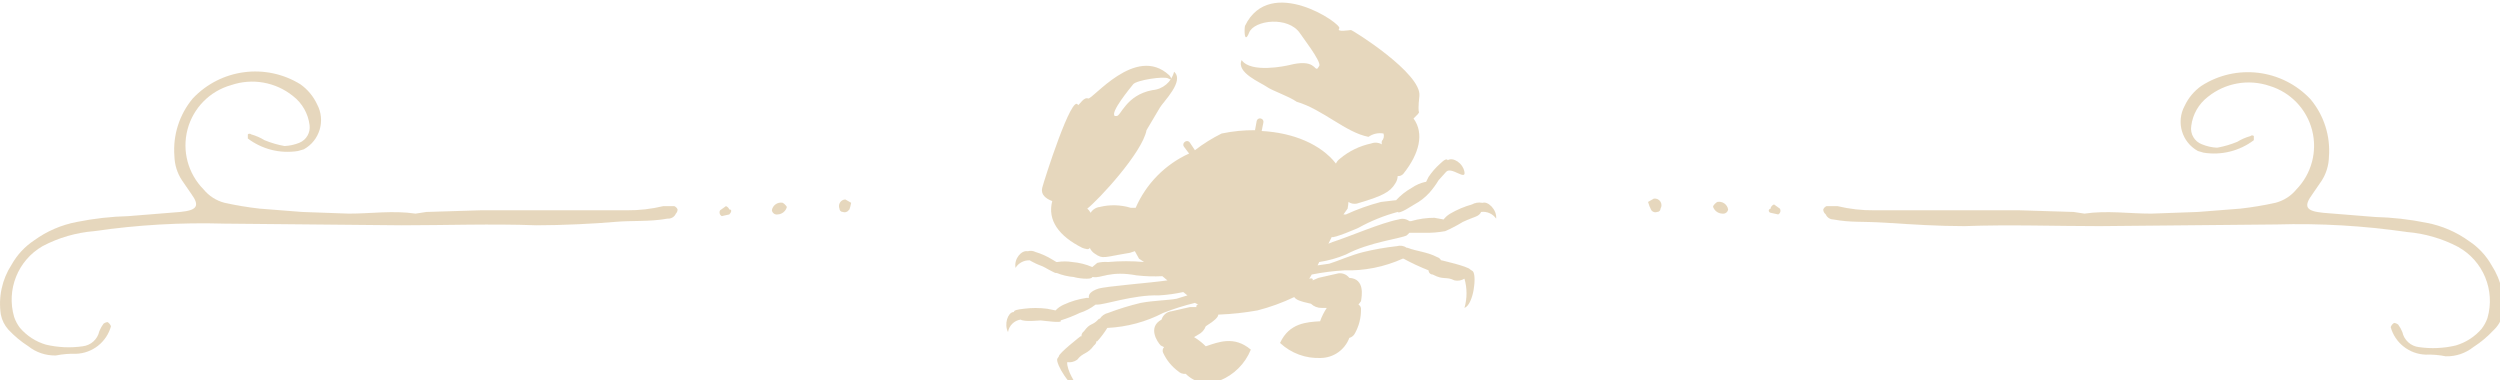
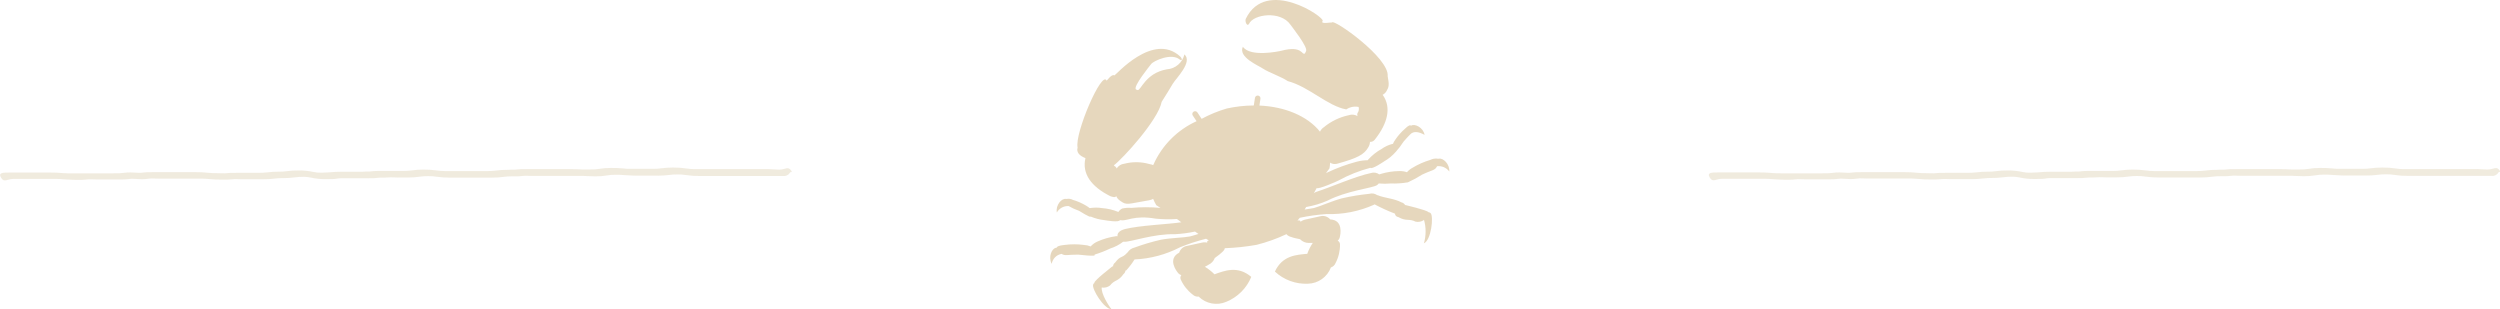
- <svg xmlns="http://www.w3.org/2000/svg" width="299.6" height="45.5" viewBox="0 0 299.6 45.5">
+ <svg xmlns="http://www.w3.org/2000/svg" width="368.58" height="45.45" viewBox="0 0 368.58 45.45">
  <defs>
-     <style>.a{opacity:0.5;}.b{fill:#ceb07c;}</style>
+     <style>.a{opacity:0.5;}.b{fill:#e2d7be;}.c{fill:#ceb07c;}</style>
  </defs>
  <g class="a">
-     <path class="b" d="M80,26.2c-2.2.4-4.2,0.2-6.4,0.4s-6.2.4-9.3,0.4c-5.4-.2-10.9,0-16.2,0l-21.2-.2a90.1,90.1,0,0,0-15.6.9,16,16,0,0,0-6.2,1.8A7.4,7.4,0,0,0,1.7,38a4.6,4.6,0,0,0,.7,1.3,6.5,6.5,0,0,0,3.1,2,11.8,11.8,0,0,0,4.4.2,2.3,2.3,0,0,0,2-1.8,4,4,0,0,1,.5-0.9,0.9,0.9,0,0,1,.5-0.2,1,1,0,0,1,.4.5,4.5,4.5,0,0,1-4.2,3.3,10.4,10.4,0,0,0-2.4.2,5.1,5.1,0,0,1-3.3-1.1,12.5,12.5,0,0,1-2.4-2A3.8,3.8,0,0,1,.1,37.7a8.6,8.6,0,0,1,1.3-6,8.4,8.4,0,0,1,2.7-2.9,12.7,12.7,0,0,1,5.1-2.2,35.8,35.8,0,0,1,6.2-.7l6.2-.5c2-.2,2.4-0.7,1.3-2.2l-1.1-1.6a5.5,5.5,0,0,1-.9-2.9,9.6,9.6,0,0,1,2.2-6.9A10.3,10.3,0,0,1,36,10.1a6.1,6.1,0,0,1,2,2.4,4,4,0,0,1-1.6,5.4l-0.7.2a7.9,7.9,0,0,1-6-1.5V16.1a0.3,0.3,0,0,1,.4,0,6.5,6.5,0,0,1,1.6.7,11.7,11.7,0,0,0,2.4.7,5.4,5.4,0,0,0,1.8-.4A2,2,0,0,0,37.1,15a5.2,5.2,0,0,0-2-3.5,7.8,7.8,0,0,0-7.4-1.3,7.5,7.5,0,0,0-3.3,12.5,4.8,4.8,0,0,0,2.5,1.6,40.5,40.5,0,0,0,4.2.7l5.1,0.4,5.6,0.2c2.7,0,5.3-.4,8,0l1.3-.2,6.5-.2H75.1a17.9,17.9,0,0,0,4.4-.5h1.3a0.7,0.7,0,0,1,.4.4,0.7,0.7,0,0,1-.2.5A1,1,0,0,1,80,26.2Zm7.4-.5-0.9.2a0.5,0.5,0,0,1-.2-0.7l0.7-.5a0.7,0.7,0,0,1,.4.4C87.8,25.1,87.6,25.5,87.4,25.7Zm5.8,0a0.6,0.6,0,0,1-.7-0.5,1.1,1.1,0,0,1,1.3-.9,1.5,1.5,0,0,1,.5.5A1.2,1.2,0,0,1,93.2,25.7Zm8.5-.5a0.6,0.6,0,0,1-.7.2,0.4,0.4,0,0,1-.4-0.4,0.8,0.8,0,0,1,.7-1.1l0.7,0.4A4.7,4.7,0,0,1,101.8,25.1Z" />
-     <path class="b" d="M197.5,24.2l0.7-.4A0.8,0.8,0,0,1,199,25a0.4,0.4,0,0,1-.4.4,0.6,0.6,0,0,1-.7-0.2A4.7,4.7,0,0,1,197.5,24.2Zm7.8,0.5a1.5,1.5,0,0,1,.5-0.5,1.1,1.1,0,0,1,1.3.9,0.6,0.6,0,0,1-.7.5A1.2,1.2,0,0,1,205.3,24.8Zm6.9,0.2a0.7,0.7,0,0,1,.4-0.4l0.7,0.5a0.5,0.5,0,0,1-.2.7l-0.9-.2C212,25.5,211.8,25.1,212.2,25Zm6.5,0.7a0.7,0.7,0,0,1-.2-0.5,0.7,0.7,0,0,1,.4-0.4h1.3a17.9,17.9,0,0,0,4.4.5H242l6.5,0.2,1.3,0.2c2.7-.4,5.3,0,8,0l5.6-.2,5.1-.4a40.5,40.5,0,0,0,4.2-.7,4.8,4.8,0,0,0,2.5-1.6A7.5,7.5,0,0,0,272,10.3a7.8,7.8,0,0,0-7.4,1.3,5.2,5.2,0,0,0-2,3.5,2,2,0,0,0,1.3,2.2,5.4,5.4,0,0,0,1.8.4,11.8,11.8,0,0,0,2.4-.7,6.5,6.5,0,0,1,1.6-.7,0.3,0.3,0,0,1,.4,0v0.5a7.9,7.9,0,0,1-6,1.5l-0.7-.2a4,4,0,0,1-1.6-5.4,6.1,6.1,0,0,1,2-2.4,10.3,10.3,0,0,1,13.1,1.6,9.6,9.6,0,0,1,2.2,6.9,5.5,5.5,0,0,1-.9,2.9l-1.1,1.6c-1.1,1.5-.7,2,1.3,2.2l6.2,0.5a35.8,35.8,0,0,1,6.2.7,12.7,12.7,0,0,1,5.1,2.2,8.4,8.4,0,0,1,2.7,2.9,8.6,8.6,0,0,1,1.3,6,3.8,3.8,0,0,1-1.1,1.8,12.5,12.5,0,0,1-2.4,2,5.1,5.1,0,0,1-3.3,1.1,10.4,10.4,0,0,0-2.4-.2,4.5,4.5,0,0,1-4.2-3.3,1,1,0,0,1,.4-0.5,0.9,0.9,0,0,1,.5.2,4,4,0,0,1,.5.9,2.3,2.3,0,0,0,2,1.8,11.8,11.8,0,0,0,4.4-.2,6.5,6.5,0,0,0,3.1-2,4.6,4.6,0,0,0,.7-1.3,7.4,7.4,0,0,0-3.5-8.5,16,16,0,0,0-6.2-1.8,90.1,90.1,0,0,0-15.6-.9l-21.2.2c-5.3,0-10.7-.2-16.2,0-3.1,0-6.2-.2-9.3-0.4s-4.2,0-6.4-.4A1,1,0,0,1,218.8,25.7Z" />
-     <path class="b" d="M146.4,16a18.9,18.9,0,0,1,4-.4l0.2-1.1a0.4,0.4,0,0,1,.5-0.3h0a0.4,0.4,0,0,1,.3.5l-0.2,1c3.8,0.2,7.1,1.6,8.9,3.9a1.5,1.5,0,0,1,.5-0.6,8.5,8.5,0,0,1,3.7-1.8,1.5,1.5,0,0,1,1.3.1,0.8,0.8,0,0,1,0-.4,0.9,0.9,0,0,0,.2-0.9,2.4,2.4,0,0,0-1.8.4c-2.7-.5-5.5-3.3-8.6-4.2-1-.7-2.9-1.3-3.6-1.8s-3.7-1.7-3-3.2c1.1,1.6,5.3.7,5.7,0.6,3.1-.8,3,0.7,3.4.4l0.2-.3c0.3-.5-2.2-3.7-2.3-3.9-1.4-2.1-5.5-1.6-6.1-.1s-0.6-.4-0.5-0.8c3-6.2,11.7-.2,11.3.3s1.2,0.2,1.4.2,8.5,5.2,8.2,7.9,0.2,1.6-.2,2.2l-0.5.5c1.3,1.8.7,4.2-1.2,6.6a0.8,0.8,0,0,1-.7.3h0a1.7,1.7,0,0,1-.3.9c-0.6,1-1.5,1.5-4.6,2.4a1.3,1.3,0,0,1-1-.2,7,7,0,0,1-.1.8l-0.5.7h0.3a25,25,0,0,1,4.2-1.5l1.7-.2h0.1a7.7,7.7,0,0,1,1.9-1.5,4.7,4.7,0,0,1,1.6-.7h0.1l0.3-.6a8.4,8.4,0,0,1,1.4-1.6c0.5-.5.8-0.6,0.9-0.4h0c0.6-.4,1.8.3,2,1.4s-1.6-.7-2.2,0h0l-0.9,1a10.4,10.4,0,0,1-1.1,1.5,6.7,6.7,0,0,1-1.8,1.4c-0.2.1-1.8,1.2-2,.9a20.8,20.8,0,0,0-4.7,1.9c-0.2.1-3,1.3-3.2,1.1l-0.4.8,0.5-.2c1.9-.6,5.8-2.3,7.9-2.7a1.4,1.4,0,0,1,1.3.2h0.2a9.9,9.9,0,0,1,2.8-.4l1.1,0.2a2.8,2.8,0,0,1,.8-0.7,10.9,10.9,0,0,1,2.6-1.1,1.8,1.8,0,0,1,1.2-.2h0.1c0.6-.2,1.7.8,1.6,1.9a1.9,1.9,0,0,0-1.8-.8c-0.3.6-.7,0.5-2.2,1.2a17.3,17.3,0,0,1-2.1,1.1,12.3,12.3,0,0,1-2.5.2h-1.8l-0.3.3c-0.7.4-4.5,0.8-7.3,2.3a13.4,13.4,0,0,1-3.2.9l-0.2.4,1.4-.2c1-.3,2.5-1,4.1-1.4a31.5,31.5,0,0,1,4-.7,1.4,1.4,0,0,1,1.2.2h0.1c1,0.4,2.4.5,3.5,1.1a0.8,0.8,0,0,1,.5.4h0.1c-0.1,0,3.1.7,3.4,1.1l0.3,0.2c0.5,0.5.1,4-1,4.4a6.3,6.3,0,0,0,0-3.5h0a1.6,1.6,0,0,1-1.2.2c-1-.5-1.3,0-2.6-0.7a0.5,0.5,0,0,1-.5-0.5,26.6,26.6,0,0,1-3-1.4h-0.1a15.9,15.9,0,0,1-7,1.4,28.1,28.1,0,0,0-3.9.5l-0.3.5c0.3-.1.5,0,0.4,0.2l0.7-.3,2.2-.5a1.4,1.4,0,0,1,1.5.5c1.9,0.1,1.5,2.2,1.4,2.8l-0.3.4a0.6,0.6,0,0,1,.3.6,5.7,5.7,0,0,1-.7,2.8,1.1,1.1,0,0,1-.7.6,3.7,3.7,0,0,1-3.4,2.4,6.7,6.7,0,0,1-4.9-1.8c1.1-2.4,3.2-2.5,4.8-2.6a7.1,7.1,0,0,1,.8-1.6h-0.6a1.8,1.8,0,0,1-1.3-.5c-1.4-.3-1.8-0.5-2-0.8h0a24,24,0,0,1-4.4,1.6,33.5,33.5,0,0,1-4.6.5h-0.1c0,0.3-.4.7-1.5,1.4a1.8,1.8,0,0,1-.9,1l-0.5.3a7.1,7.1,0,0,1,1.4,1.1c1.5-.5,3.4-1.3,5.4.4a6.7,6.7,0,0,1-3.7,3.7,3.7,3.7,0,0,1-4.1-.8,1.1,1.1,0,0,1-.9-0.3,5.7,5.7,0,0,1-1.8-2.2,0.6,0.6,0,0,1,.1-0.7l-0.4-.2c-0.4-.4-1.6-2.2.1-3.1a1.4,1.4,0,0,1,1.2-1l2.2-.5h0.8c-0.1-.1,0-0.3.2-0.3l-0.4-.2a29.6,29.6,0,0,0-3.8,1.2,16.2,16.2,0,0,1-6.7,1.8,11.1,11.1,0,0,1-1.2,1.6h-0.1a0.7,0.7,0,0,1-.3.5c-0.8,1.1-1.3.8-2,1.7a1.6,1.6,0,0,1-1.2.3h0c-0.1.9,1,2.7,1.5,3.2-1.1,0-2.9-3-2.7-3.6l0.2-.3c-0.1-.3,2.7-2.5,2.6-2.4h0.1a0.7,0.7,0,0,1,.3-0.6c0.8-1.1,1-.6,1.8-1.5h0.1a1.6,1.6,0,0,1,1-.7,31.6,31.6,0,0,1,3.9-1.2c1.6-.3,3.2-0.3,4.3-0.5l1.3-.4-0.5-.4a18.8,18.8,0,0,1-2.9.4c-3.1-.1-6.7,1.2-7.5,1.1h-0.1a6.1,6.1,0,0,1-1.9,1,16.4,16.4,0,0,1-2.3.9c0.4,0.4-2.2,0-2.4,0s-1.9.2-2.4-.1a1.8,1.8,0,0,0-1.5,1.5c-0.5-1,0-2.3.6-2.4h0.1c0-.2.3-0.3,1.2-0.4a10.9,10.9,0,0,1,2.8,0l1,0.2a2.9,2.9,0,0,1,1-.7,9.9,9.9,0,0,1,2.7-.8h0.3c-0.1-.4.2-0.8,1.1-1.1s6.3-.7,8.3-1h0l-0.6-.5a19.2,19.2,0,0,1-3.1-.1c-3.2-.6-4.3.4-5.2,0.2h-0.1c-0.1.4-2,.1-2.2,0a7.1,7.1,0,0,1-2.1-.5c0,0.2-1.6-.8-1.7-0.8a8.8,8.8,0,0,1-1.5-.7,1.9,1.9,0,0,0-1.7.9c-0.2-1.1.7-2.1,1.4-2h0.1a1.3,1.3,0,0,1,.9.1,8.4,8.4,0,0,1,2,.9l0.5,0.3h0.1a5.7,5.7,0,0,1,1.8,0,7.7,7.7,0,0,1,2.4.6h0l0.6-.5a4.2,4.2,0,0,1,1.3-.1,23.8,23.8,0,0,1,4.3,0l-0.6-.4-0.5-.9-0.6.2c-3.1.5-3.2,0.8-4.2,0.1a1.6,1.6,0,0,1-.6-0.7c-0.1.3-.6,0.1-0.9,0-2.8-1.4-4.2-3.3-3.6-5.6-0.8-.3-1.4-0.8-1.2-1.6s3.6-11.5,4.3-9.9c0.2-.1.7-1,1.2-0.8s5.7-6.5,9.7-2.8c0.3,0.3.4,0.7-.1,0.4s-3.8.2-4.2,0.7-2.8,3.4-2.2,3.8h0.2c0.5,0.1,1.1-2.5,4.3-3.1a2.9,2.9,0,0,0,2.6-2.2c1.3,1.1-1.3,3.6-1.7,4.3l-1.6,2.7c-0.5,2.7-5.8,8.4-7.1,9.4l0.2,0.2,0.2,0.3a1.5,1.5,0,0,1,1.1-.7,7,7,0,0,1,3.7.1h0.6a12.7,12.7,0,0,1,6.4-6.5l-0.6-.8a0.4,0.4,0,0,1,.1-0.6h0a0.4,0.4,0,0,1,.6.1l0.6,0.9A18.9,18.9,0,0,1,146.4,16Z" />
+     <path class="b" d="M441,397.41c-0.41,0-.83,0-1.64,0s-1.08,0-1.46,0-0.82,0-1.63,0h-1.54l-1.52,0c-0.81,0-1.21,0-1.6,0s-0.71,0-1.42,0a6.64,6.64,0,0,1-1.26-.09,12.3,12.3,0,0,0-2-.14,13.49,13.49,0,0,0-1.7.11,7.75,7.75,0,0,1-1.25.08l-1.56,0-1.48,0c-0.67,0-1,0-1.38-.06a17.5,17.5,0,0,0-1.79-.07,9.68,9.68,0,0,0-1.74.14,7.19,7.19,0,0,1-1.2.08c-0.68,0-1,0-1.4,0s-0.88-.06-1.73-0.05h-1.56l-1.49,0c-0.7,0-1.05,0-1.43,0s-0.86,0-1.71,0-1.26,0-1.63.06-0.67,0-1.37.05a11.33,11.33,0,0,0-1.71.11,8.66,8.66,0,0,1-1.25.07c-0.72,0-1.07,0-1.45,0s-0.84,0-1.66,0-1.12,0-1.49,0-0.81,0-1.58,0a8.31,8.31,0,0,1-1.28-.09,13.43,13.43,0,0,0-1.93-.13,11.73,11.73,0,0,0-1.72.12,8,8,0,0,1-1.22.08l-1.47,0c-0.41,0-.82,0-1.62,0s-1.26,0-1.64.06-0.67,0-1.36.06h-3.09a15.87,15.87,0,0,0-1.65.08c-0.36,0-.65.06-1.34,0.06a4.66,4.66,0,0,1-1.14-.11,9.64,9.64,0,0,0-2.15-.22,12.77,12.77,0,0,0-1.71.1,7.4,7.4,0,0,1-1.25.08,13.9,13.9,0,0,0-1.68.1,11.3,11.3,0,0,1-1.28.07c-0.72,0-1.09,0-1.46,0s-0.84,0-1.65,0-1.23,0-1.62.05-0.68,0-1.39,0a12.54,12.54,0,0,1-1.35-.06,15.11,15.11,0,0,0-1.82-.09c-0.81,0-1.22,0-1.61,0s-0.69,0-1.41,0-1.07,0-1.44,0-0.84,0-1.67,0-1.23,0-1.63.06-0.67.05-1.37,0-1.23,0-1.63.06-0.67.05-1.37,0.05-1.06,0-1.44,0-0.84,0-1.67,0-1.22,0-1.61,0-0.69,0-1.42,0A12.6,12.6,0,0,1,337,398a17.75,17.75,0,0,0-1.79-.08c-0.73,0-1.1,0-1.48,0s-0.81,0-1.6,0l-1.54,0h-1.51c-0.93,0-1.68,0-1.21.77s0.87,0.17,1.81.17l1.55,0,1.49,0c0.73,0,1.12,0,1.48,0l1.6,0a11.74,11.74,0,0,1,1.37.06c0.43,0,.92.08,1.79,0.08s1.21,0,1.6-.06,0.7,0,1.41,0,1.07,0,1.45,0,0.84,0,1.67,0,1.22,0,1.62-.06,0.67-.05,1.38,0,1.25,0,1.62-.06,0.67,0,1.37,0,1.07,0,1.45,0,0.84,0,1.67,0,1.22,0,1.61,0,0.69,0,1.41,0a11.3,11.3,0,0,1,1.35.06,16.9,16.9,0,0,0,1.82.08c0.82,0,1.23,0,1.62-.05s0.69,0,1.39,0,1.09,0,1.47,0,0.83,0,1.65,0a13.19,13.19,0,0,0,1.68-.1,9.22,9.22,0,0,1,1.28-.07,12.43,12.43,0,0,0,1.7-.11,9.16,9.16,0,0,1,1.25-.08,5,5,0,0,1,1.13.12,9.49,9.49,0,0,0,2.15.22c0.85,0,1.27,0,1.65-.07s0.65-.06,1.34-0.06h3.08c0.84,0,1.26,0,1.64-.06s0.67,0,1.37-.05,1.09,0,1.48,0l1.61,0a11.37,11.37,0,0,0,1.73-.12,7.56,7.56,0,0,1,1.22-.08,7.06,7.06,0,0,1,1.28.09,13.47,13.47,0,0,0,1.93.13h3.08c0.72,0,1.07,0,1.46,0s0.84,0,1.65,0a12.07,12.07,0,0,0,1.71-.11,8.06,8.06,0,0,1,1.24-.08c0.84,0,1.26,0,1.63-.06s0.68,0,1.38,0,1.05,0,1.42,0,0.86,0,1.7,0h1.56l1.5,0c0.68,0,1,0,1.4,0s0.88,0.06,1.73.06a9.73,9.73,0,0,0,1.74-.14,6.37,6.37,0,0,1,1.19-.09,12.45,12.45,0,0,1,1.36.05c0.43,0,.92.08,1.79,0.08l1.55,0,1.5,0a13.38,13.38,0,0,0,1.71-.1,8.5,8.5,0,0,1,1.26-.08,7.25,7.25,0,0,1,1.26.09,11.74,11.74,0,0,0,2,.14c0.81,0,1.2,0,1.59,0s0.7,0,1.43,0h3.06l1.47,0c0.41,0,.83,0,1.64,0s1.08,0,1.47,0,0.82,0,1.63,0a1,1,0,0,0,1-.46c0.12-.24.44,0,0.23-0.31-0.47-.74-0.87-0.17-1.81-0.17Z" transform="translate(-327.71 -372.48)" />
+     <path class="b" d="M693,397.41c-0.41,0-.83,0-1.64,0s-1.08,0-1.46,0-0.82,0-1.63,0h-1.54l-1.52,0c-0.81,0-1.21,0-1.6,0s-0.71,0-1.42,0a6.64,6.64,0,0,1-1.26-.09,12.3,12.3,0,0,0-2-.14,13.49,13.49,0,0,0-1.7.11,7.75,7.75,0,0,1-1.25.08l-1.56,0-1.48,0c-0.67,0-1,0-1.38-.06a17.5,17.5,0,0,0-1.79-.07,9.68,9.68,0,0,0-1.74.14,7.19,7.19,0,0,1-1.2.08c-0.68,0-1,0-1.4,0s-0.88-.06-1.73-0.05h-1.56l-1.49,0c-0.7,0-1.05,0-1.43,0s-0.86,0-1.71,0-1.26,0-1.63.06-0.67,0-1.37.05a11.33,11.33,0,0,0-1.71.11,8.66,8.66,0,0,1-1.25.07c-0.72,0-1.07,0-1.45,0s-0.84,0-1.66,0-1.12,0-1.49,0-0.81,0-1.58,0a8.31,8.31,0,0,1-1.28-.09,13.43,13.43,0,0,0-1.93-.13,11.73,11.73,0,0,0-1.72.12,8,8,0,0,1-1.22.08l-1.47,0c-0.41,0-.82,0-1.62,0s-1.26,0-1.64.06-0.67,0-1.36.06H630a15.87,15.87,0,0,0-1.65.08c-0.36,0-.65.06-1.34,0.06a4.66,4.66,0,0,1-1.14-.11,9.64,9.64,0,0,0-2.15-.22,12.77,12.77,0,0,0-1.71.1,7.4,7.4,0,0,1-1.25.08,13.9,13.9,0,0,0-1.68.1,11.3,11.3,0,0,1-1.28.07c-0.72,0-1.09,0-1.46,0s-0.84,0-1.65,0-1.23,0-1.62.05-0.68,0-1.39,0a12.54,12.54,0,0,1-1.35-.06,15.11,15.11,0,0,0-1.82-.09c-0.81,0-1.22,0-1.61,0s-0.69,0-1.41,0-1.07,0-1.44,0-0.84,0-1.67,0-1.23,0-1.63.06-0.67.05-1.37,0-1.23,0-1.63.06-0.67.05-1.37,0.05-1.06,0-1.44,0-0.84,0-1.67,0-1.22,0-1.61,0-0.69,0-1.42,0a12.6,12.6,0,0,1-1.36-.05,17.75,17.75,0,0,0-1.79-.08c-0.73,0-1.1,0-1.48,0s-0.81,0-1.6,0l-1.54,0H581c-0.93,0-1.68,0-1.21.77s0.87,0.17,1.81.17l1.55,0,1.49,0c0.73,0,1.12,0,1.48,0l1.6,0a11.74,11.74,0,0,1,1.37.06c0.43,0,.92.08,1.79,0.08s1.21,0,1.6-.06,0.7,0,1.41,0,1.07,0,1.45,0,0.84,0,1.67,0,1.22,0,1.62-.06,0.67-.05,1.38,0,1.25,0,1.62-.06,0.67,0,1.37,0,1.07,0,1.45,0,0.84,0,1.67,0,1.22,0,1.61,0,0.69,0,1.41,0a11.3,11.3,0,0,1,1.35.06,16.9,16.9,0,0,0,1.82.08c0.82,0,1.23,0,1.62-.05s0.69,0,1.39,0,1.09,0,1.47,0,0.83,0,1.65,0a13.19,13.19,0,0,0,1.68-.1,9.22,9.22,0,0,1,1.28-.07,12.43,12.43,0,0,0,1.7-.11,9.16,9.16,0,0,1,1.25-.08,5,5,0,0,1,1.13.12,9.49,9.49,0,0,0,2.15.22c0.85,0,1.27,0,1.65-.07s0.65-.06,1.34-0.06h3.08c0.84,0,1.26,0,1.64-.06s0.67,0,1.37-.05,1.09,0,1.48,0l1.61,0a11.37,11.37,0,0,0,1.73-.12,7.56,7.56,0,0,1,1.22-.08,7.06,7.06,0,0,1,1.28.09,13.47,13.47,0,0,0,1.93.13H649c0.72,0,1.07,0,1.46,0s0.84,0,1.65,0a12.07,12.07,0,0,0,1.71-.11,8.06,8.06,0,0,1,1.24-.08c0.84,0,1.26,0,1.63-.06s0.68,0,1.38,0,1.05,0,1.42,0,0.86,0,1.7,0h1.56l1.5,0c0.68,0,1,0,1.4,0s0.88,0.06,1.73.06a9.73,9.73,0,0,0,1.74-.14,6.37,6.37,0,0,1,1.19-.09,12.45,12.45,0,0,1,1.36.05c0.43,0,.92.08,1.79,0.08l1.55,0,1.5,0a13.38,13.38,0,0,0,1.71-.1,8.5,8.5,0,0,1,1.26-.08,7.25,7.25,0,0,1,1.26.09,11.74,11.74,0,0,0,2,.14c0.81,0,1.2,0,1.59,0s0.7,0,1.43,0h3.06l1.47,0c0.41,0,.83,0,1.64,0s1.08,0,1.47,0,0.82,0,1.63,0a1,1,0,0,0,1-.46c0.12-.24.44,0,0.23-0.31-0.47-.74-0.87-0.17-1.81-0.17Z" transform="translate(-327.71 -372.48)" />
+     <path class="c" d="M508.56,388.48a18.89,18.89,0,0,1,4-.45l0.17-1.12a0.41,0.41,0,0,1,.47-0.34h0a0.41,0.41,0,0,1,.34.47l-0.15,1c3.82,0.17,7.11,1.58,8.93,3.85a1.53,1.53,0,0,1,.55-0.64,8.54,8.54,0,0,1,3.71-1.79,1.51,1.51,0,0,1,1.26.13,0.78,0.78,0,0,1,0-.43,1,1,0,0,0,.17-0.91,2.37,2.37,0,0,0-1.81.36c-2.73-.47-5.49-3.34-8.63-4.17-1-.67-2.91-1.33-3.62-1.82s-3.74-1.71-3-3.25c1.09,1.58,5.32.68,5.68,0.59,3.12-.83,3,0.71,3.45.41a1.59,1.59,0,0,0,.18-0.35c0.35-.54-2.16-3.69-2.3-3.9-1.44-2.1-5.47-1.56-6.11-.11-0.3.46-.64-0.41-0.47-0.76,3-6.16,11.72-.2,11.33.32s1.2,0.19,1.38.22c0.19-.6,8.48,5.21,8.21,7.93,0.24,1.3.2,1.56-.2,2.24a1.53,1.53,0,0,1-.54.5c1.33,1.84.75,4.21-1.17,6.62a0.83,0.83,0,0,1-.7.32h0a1.7,1.7,0,0,1-.28.85c-0.59,1-1.52,1.54-4.6,2.38a1.26,1.26,0,0,1-1-.17,7,7,0,0,1-.09.84c-0.17.22-.34,0.46-0.51,0.7a2,2,0,0,1,.32-0.15,25,25,0,0,1,4.17-1.52,6.5,6.5,0,0,1,1.67-.23,0.26,0.26,0,0,1,.1-0.14,7.66,7.66,0,0,1,1.93-1.52,4.74,4.74,0,0,1,1.59-.74h0.08a2.71,2.71,0,0,1,.34-0.61,8.36,8.36,0,0,1,1.45-1.64c0.52-.51.76-0.56,0.88-0.44l0,0c0.57-.35,1.81.27,2,1.36-0.71-.4-1.62-0.7-2.19,0h0c-0.18.2-.47,0.46-0.92,1a10.41,10.41,0,0,1-1.13,1.49,6.7,6.7,0,0,1-1.75,1.43c-0.17.12-1.77,1.19-2,.93a20.78,20.78,0,0,0-4.71,1.88c-0.23.13-3,1.34-3.2,1.1l-0.42.75a1.51,1.51,0,0,1,.46-0.22c1.92-.61,5.77-2.3,7.92-2.73a1.36,1.36,0,0,1,1.26.19,0.73,0.73,0,0,1,.22-0.07,9.9,9.9,0,0,1,2.76-.42,3.16,3.16,0,0,1,1.1.17,2.84,2.84,0,0,1,.83-0.66,10.89,10.89,0,0,1,2.6-1.15,1.84,1.84,0,0,1,1.15-.18l0.09,0c0.64-.18,1.66.78,1.57,1.89a1.92,1.92,0,0,0-1.8-.78c-0.32.65-.66,0.5-2.21,1.24a17.25,17.25,0,0,1-2.08,1.13,12.34,12.34,0,0,1-2.52.17,9.86,9.86,0,0,1-1.79,0,1.09,1.09,0,0,1-.28.26c-0.72.44-4.46,0.81-7.25,2.26a13.4,13.4,0,0,1-3.17.95l-0.22.37c0.48-.08,1-0.14,1.36-0.22,1-.27,2.55-1,4.13-1.43a31.52,31.52,0,0,1,4-.66,1.39,1.39,0,0,1,1.22.2l0.06,0c1,0.43,2.4.46,3.51,1.06a0.81,0.81,0,0,1,.53.39l0.07,0c-0.1,0,3.09.71,3.39,1.06a0.44,0.44,0,0,1,.31.15c0.46,0.48.07,4-1,4.43a6.27,6.27,0,0,0,0-3.5l0,0.07a1.57,1.57,0,0,1-1.23.24c-1-.5-1.35,0-2.55-0.68a0.54,0.54,0,0,1-.49-0.5,26.55,26.55,0,0,1-3-1.37l-0.1.06a15.89,15.89,0,0,1-7,1.37,28.08,28.08,0,0,0-3.93.55L519,405c0.27-.08.47,0,0.44,0.18a1.76,1.76,0,0,1,.71-0.33l2.18-.48a1.45,1.45,0,0,1,1.5.46c1.94,0.09,1.54,2.21,1.37,2.76a0.91,0.91,0,0,1-.27.37,0.63,0.63,0,0,1,.34.56,5.72,5.72,0,0,1-.66,2.75,1.09,1.09,0,0,1-.68.64,3.72,3.72,0,0,1-3.39,2.4,6.71,6.71,0,0,1-4.87-1.79c1.1-2.39,3.2-2.48,4.77-2.62a7.1,7.1,0,0,1,.81-1.6,3.93,3.93,0,0,1-.59,0,1.78,1.78,0,0,1-1.28-.55c-1.4-.27-1.85-0.49-2-0.75l0,0a24,24,0,0,1-4.42,1.58,33.53,33.53,0,0,1-4.59.49l-0.09,0c0,0.28-.39.67-1.47,1.45a1.78,1.78,0,0,1-.94,1,3.91,3.91,0,0,1-.52.29,7.1,7.1,0,0,1,1.41,1.11c1.48-.53,3.43-1.32,5.43.38a6.71,6.71,0,0,1-3.67,3.67,3.72,3.72,0,0,1-4.09-.76,1.09,1.09,0,0,1-.88-0.3,5.72,5.72,0,0,1-1.76-2.22,0.63,0.63,0,0,1,.08-0.65,0.91,0.91,0,0,1-.4-0.23c-0.39-.42-1.64-2.18.09-3.08a1.45,1.45,0,0,1,1.17-1l2.18-.48a1.76,1.76,0,0,1,.79,0c-0.08-.12,0-0.26.22-0.33l-0.4-.24a29.65,29.65,0,0,0-3.82,1.25,16.17,16.17,0,0,1-6.72,1.8,11.14,11.14,0,0,1-1.25,1.64l-0.09,0a0.74,0.74,0,0,1-.28.51c-0.8,1.14-1.3.8-2,1.69a1.57,1.57,0,0,1-1.22.3l0,0c-0.1.91,1,2.67,1.45,3.2-1.12,0-2.94-3-2.72-3.63a0.45,0.45,0,0,1,.19-0.25c-0.14-.3,2.73-2.47,2.63-2.43h0.12a0.67,0.67,0,0,1,.29-0.55c0.83-1.12,1-.59,1.79-1.46l0.08-.08a1.62,1.62,0,0,1,1-.69,31.62,31.62,0,0,1,3.91-1.16c1.6-.29,3.23-0.28,4.26-0.48,0.31-.06.81-0.24,1.26-0.37l-0.51-.35a18.81,18.81,0,0,1-2.94.39c-3.13-.1-6.67,1.2-7.51,1.11l-0.14,0a6.14,6.14,0,0,1-1.91,1,16.43,16.43,0,0,1-2.31.9c0.39,0.36-2.21,0-2.44,0-1.59,0-1.92.22-2.41-.11a1.78,1.78,0,0,0-1.46,1.47c-0.55-1,0-2.27.63-2.37h0.09c0-.18.35-0.34,1.17-0.42a10.89,10.89,0,0,1,2.85,0,3.2,3.2,0,0,1,1,.22,2.86,2.86,0,0,1,1-.72,9.9,9.9,0,0,1,2.69-.78,0.67,0.67,0,0,1,.27,0c-0.06-.4.21-0.83,1.1-1.06,2.13-.54,6.31-0.7,8.3-1h0l-0.64-.48a19.17,19.17,0,0,1-3.13-.05c-3.24-.57-4.3.43-5.16,0.22l-0.13,0c-0.11.36-2,.05-2.24,0a7.13,7.13,0,0,1-2.08-.54c0,0.24-1.55-.77-1.7-0.84a8.82,8.82,0,0,1-1.53-.7,1.89,1.89,0,0,0-1.74.95c-0.2-1.1.72-2.15,1.38-2l0.07,0a1.34,1.34,0,0,1,.9.13,8.37,8.37,0,0,1,2,.88,3.09,3.09,0,0,1,.48.34l0.05,0a5.66,5.66,0,0,1,1.8,0,7.66,7.66,0,0,1,2.39.57h0a1.45,1.45,0,0,1,.55-0.5,4.24,4.24,0,0,1,1.35-.1,23.82,23.82,0,0,1,4.31,0l-0.62-.4a6.77,6.77,0,0,1-.46-0.93,1.84,1.84,0,0,1-.61.21c-3.15.52-3.24,0.79-4.2,0.11a1.61,1.61,0,0,1-.64-0.73c-0.12.27-.58,0.12-0.89,0-2.81-1.41-4.18-3.32-3.64-5.6-0.81-.31-1.38-0.81-1.16-1.56-0.46-2.09,3.6-11.48,4.28-9.86,0.15-.1.72-1,1.16-0.78,0.12,0.05,5.69-6.46,9.69-2.78,0.28,0.26.38,0.73-.08,0.44-1.19-1-3.82.18-4.2,0.67-0.15.2-2.77,3.4-2.23,3.75a0.67,0.67,0,0,0,.22.09c0.49,0.11,1.14-2.5,4.32-3.06a2.85,2.85,0,0,0,2.59-2.2c1.28,1.11-1.26,3.55-1.72,4.34s-1,1.64-1.63,2.65c-0.51,2.69-5.8,8.45-7.05,9.36a0.64,0.64,0,0,0,.23.2,0.46,0.46,0,0,1,.18.27,1.49,1.49,0,0,1,1.12-.7,7,7,0,0,1,3.72.05,2.76,2.76,0,0,1,.55.15,12.68,12.68,0,0,1,6.39-6.47l-0.56-.84a0.41,0.41,0,0,1,.12-0.57h0a0.41,0.41,0,0,1,.57.12l0.62,0.94A18.94,18.94,0,0,1,508.56,388.48Z" transform="translate(-327.71 -372.48)" />
  </g>
</svg>
